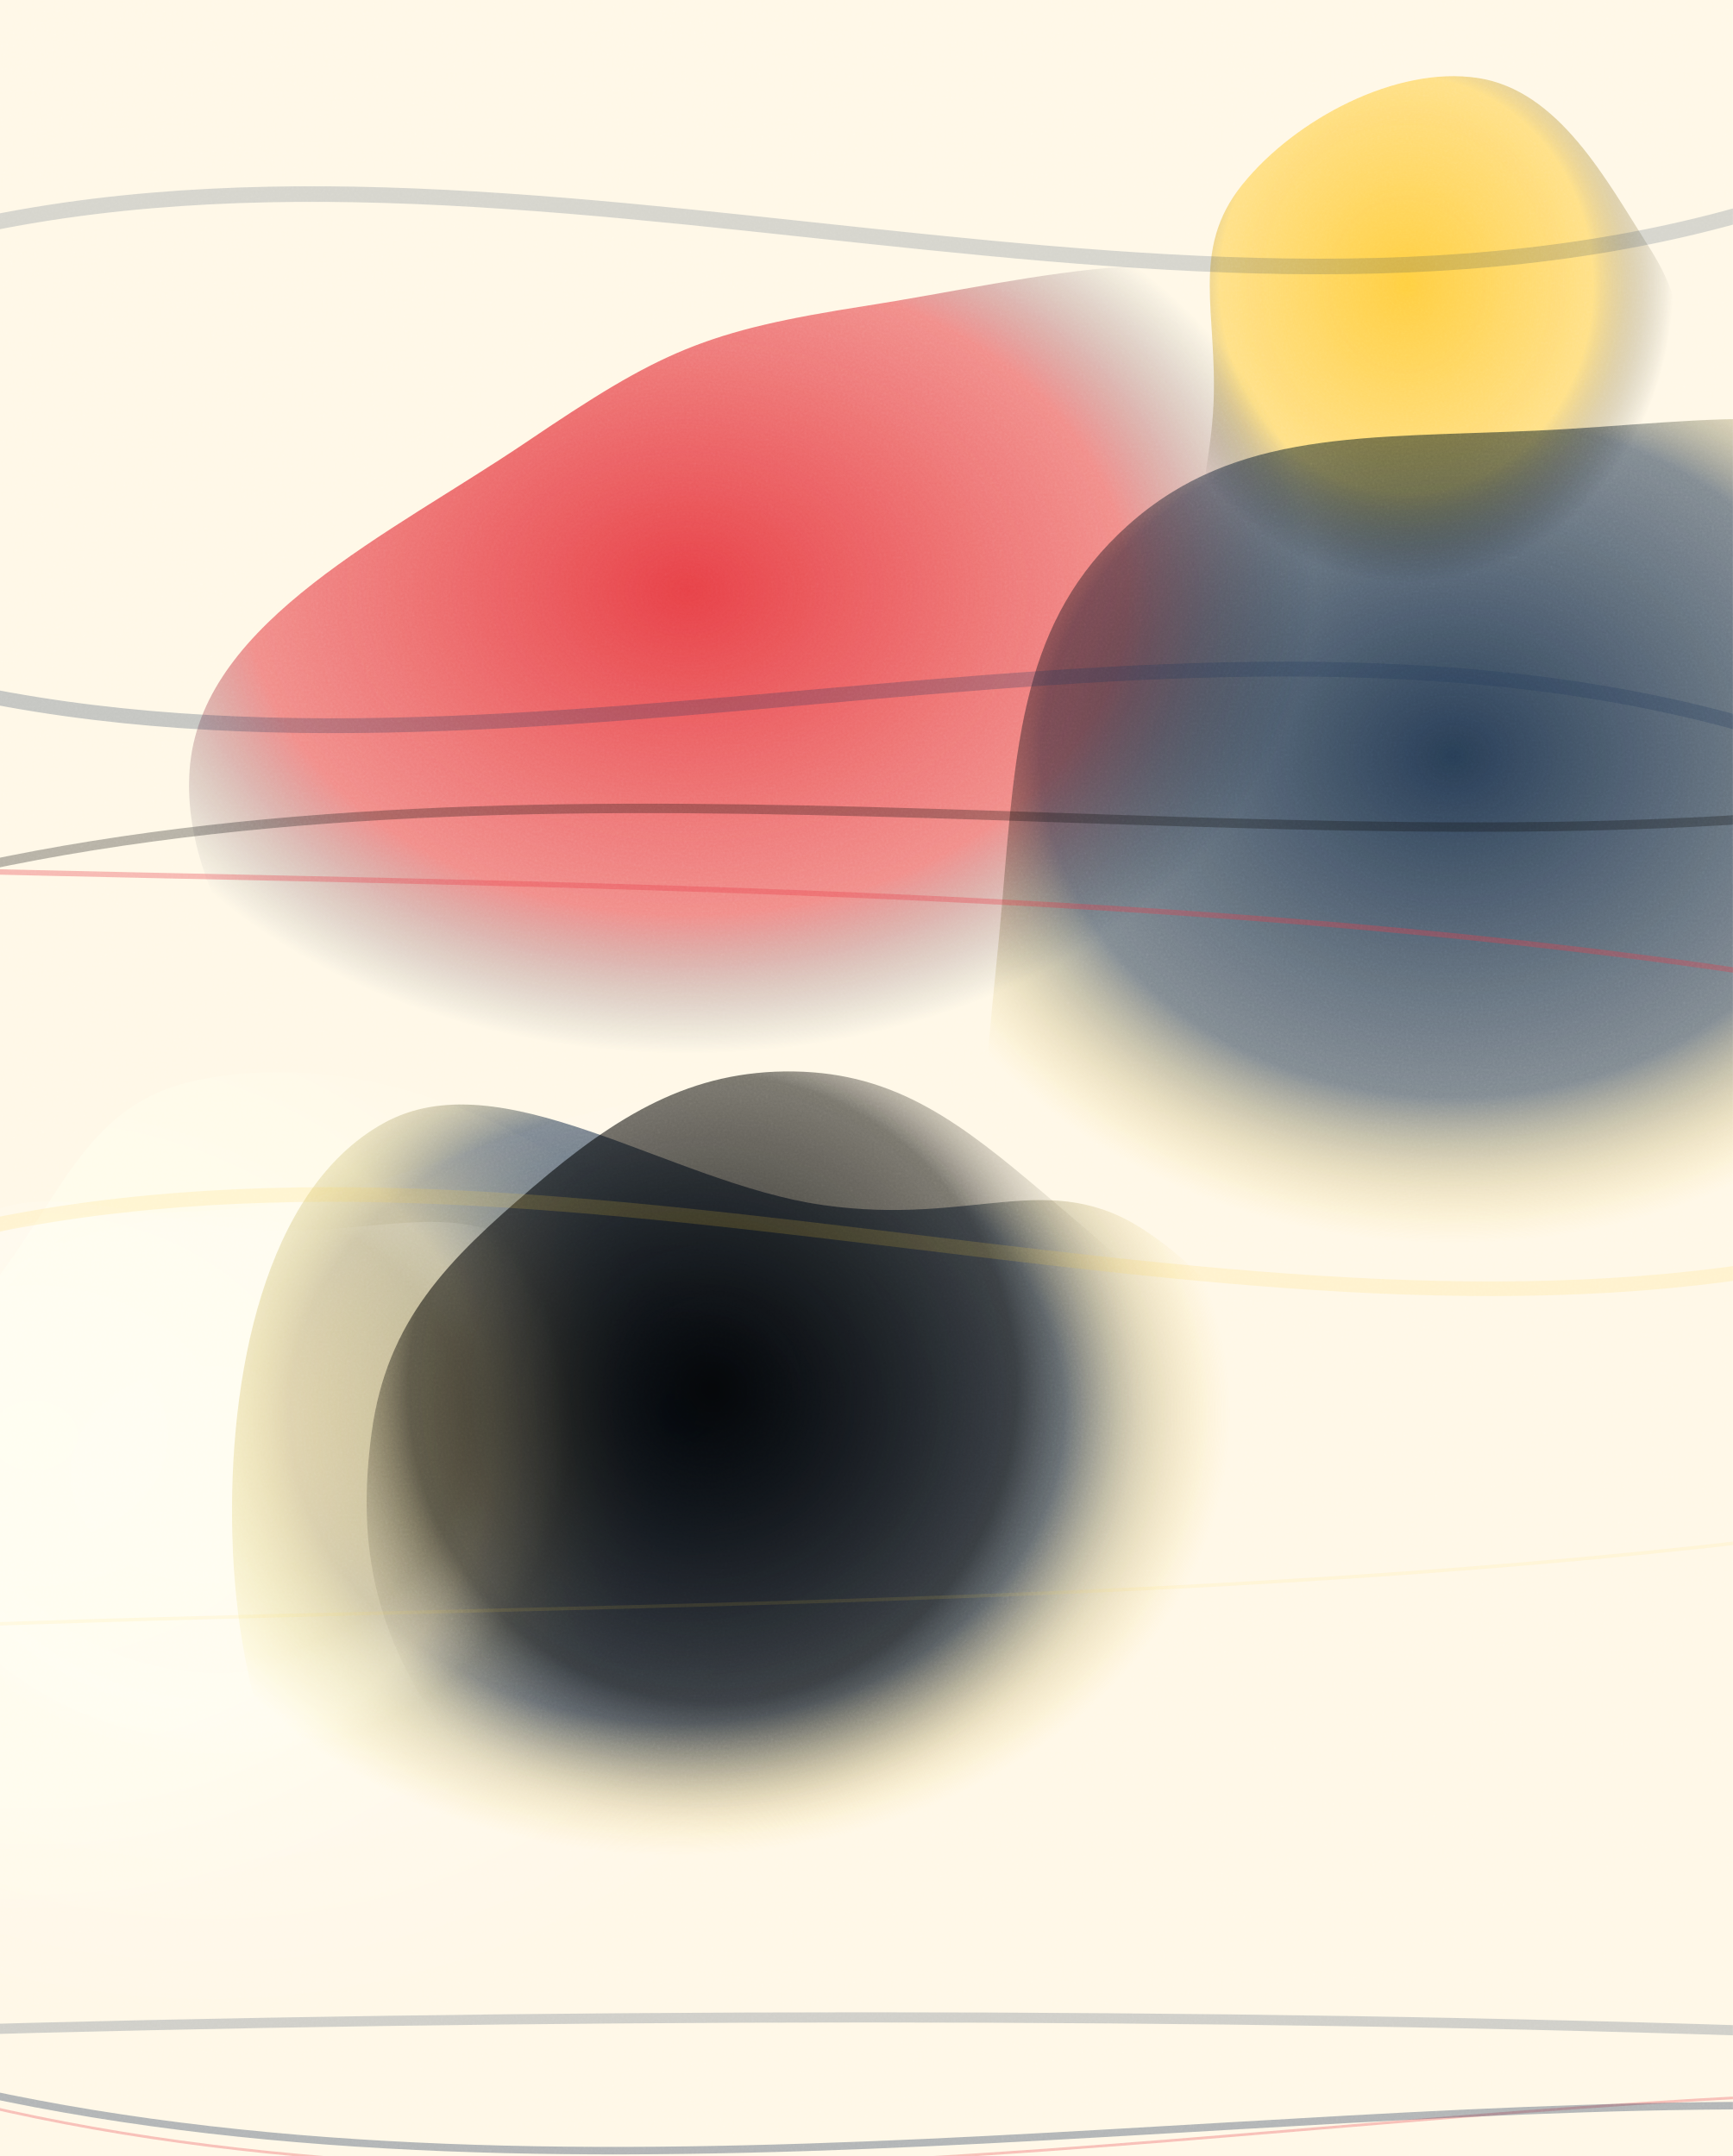
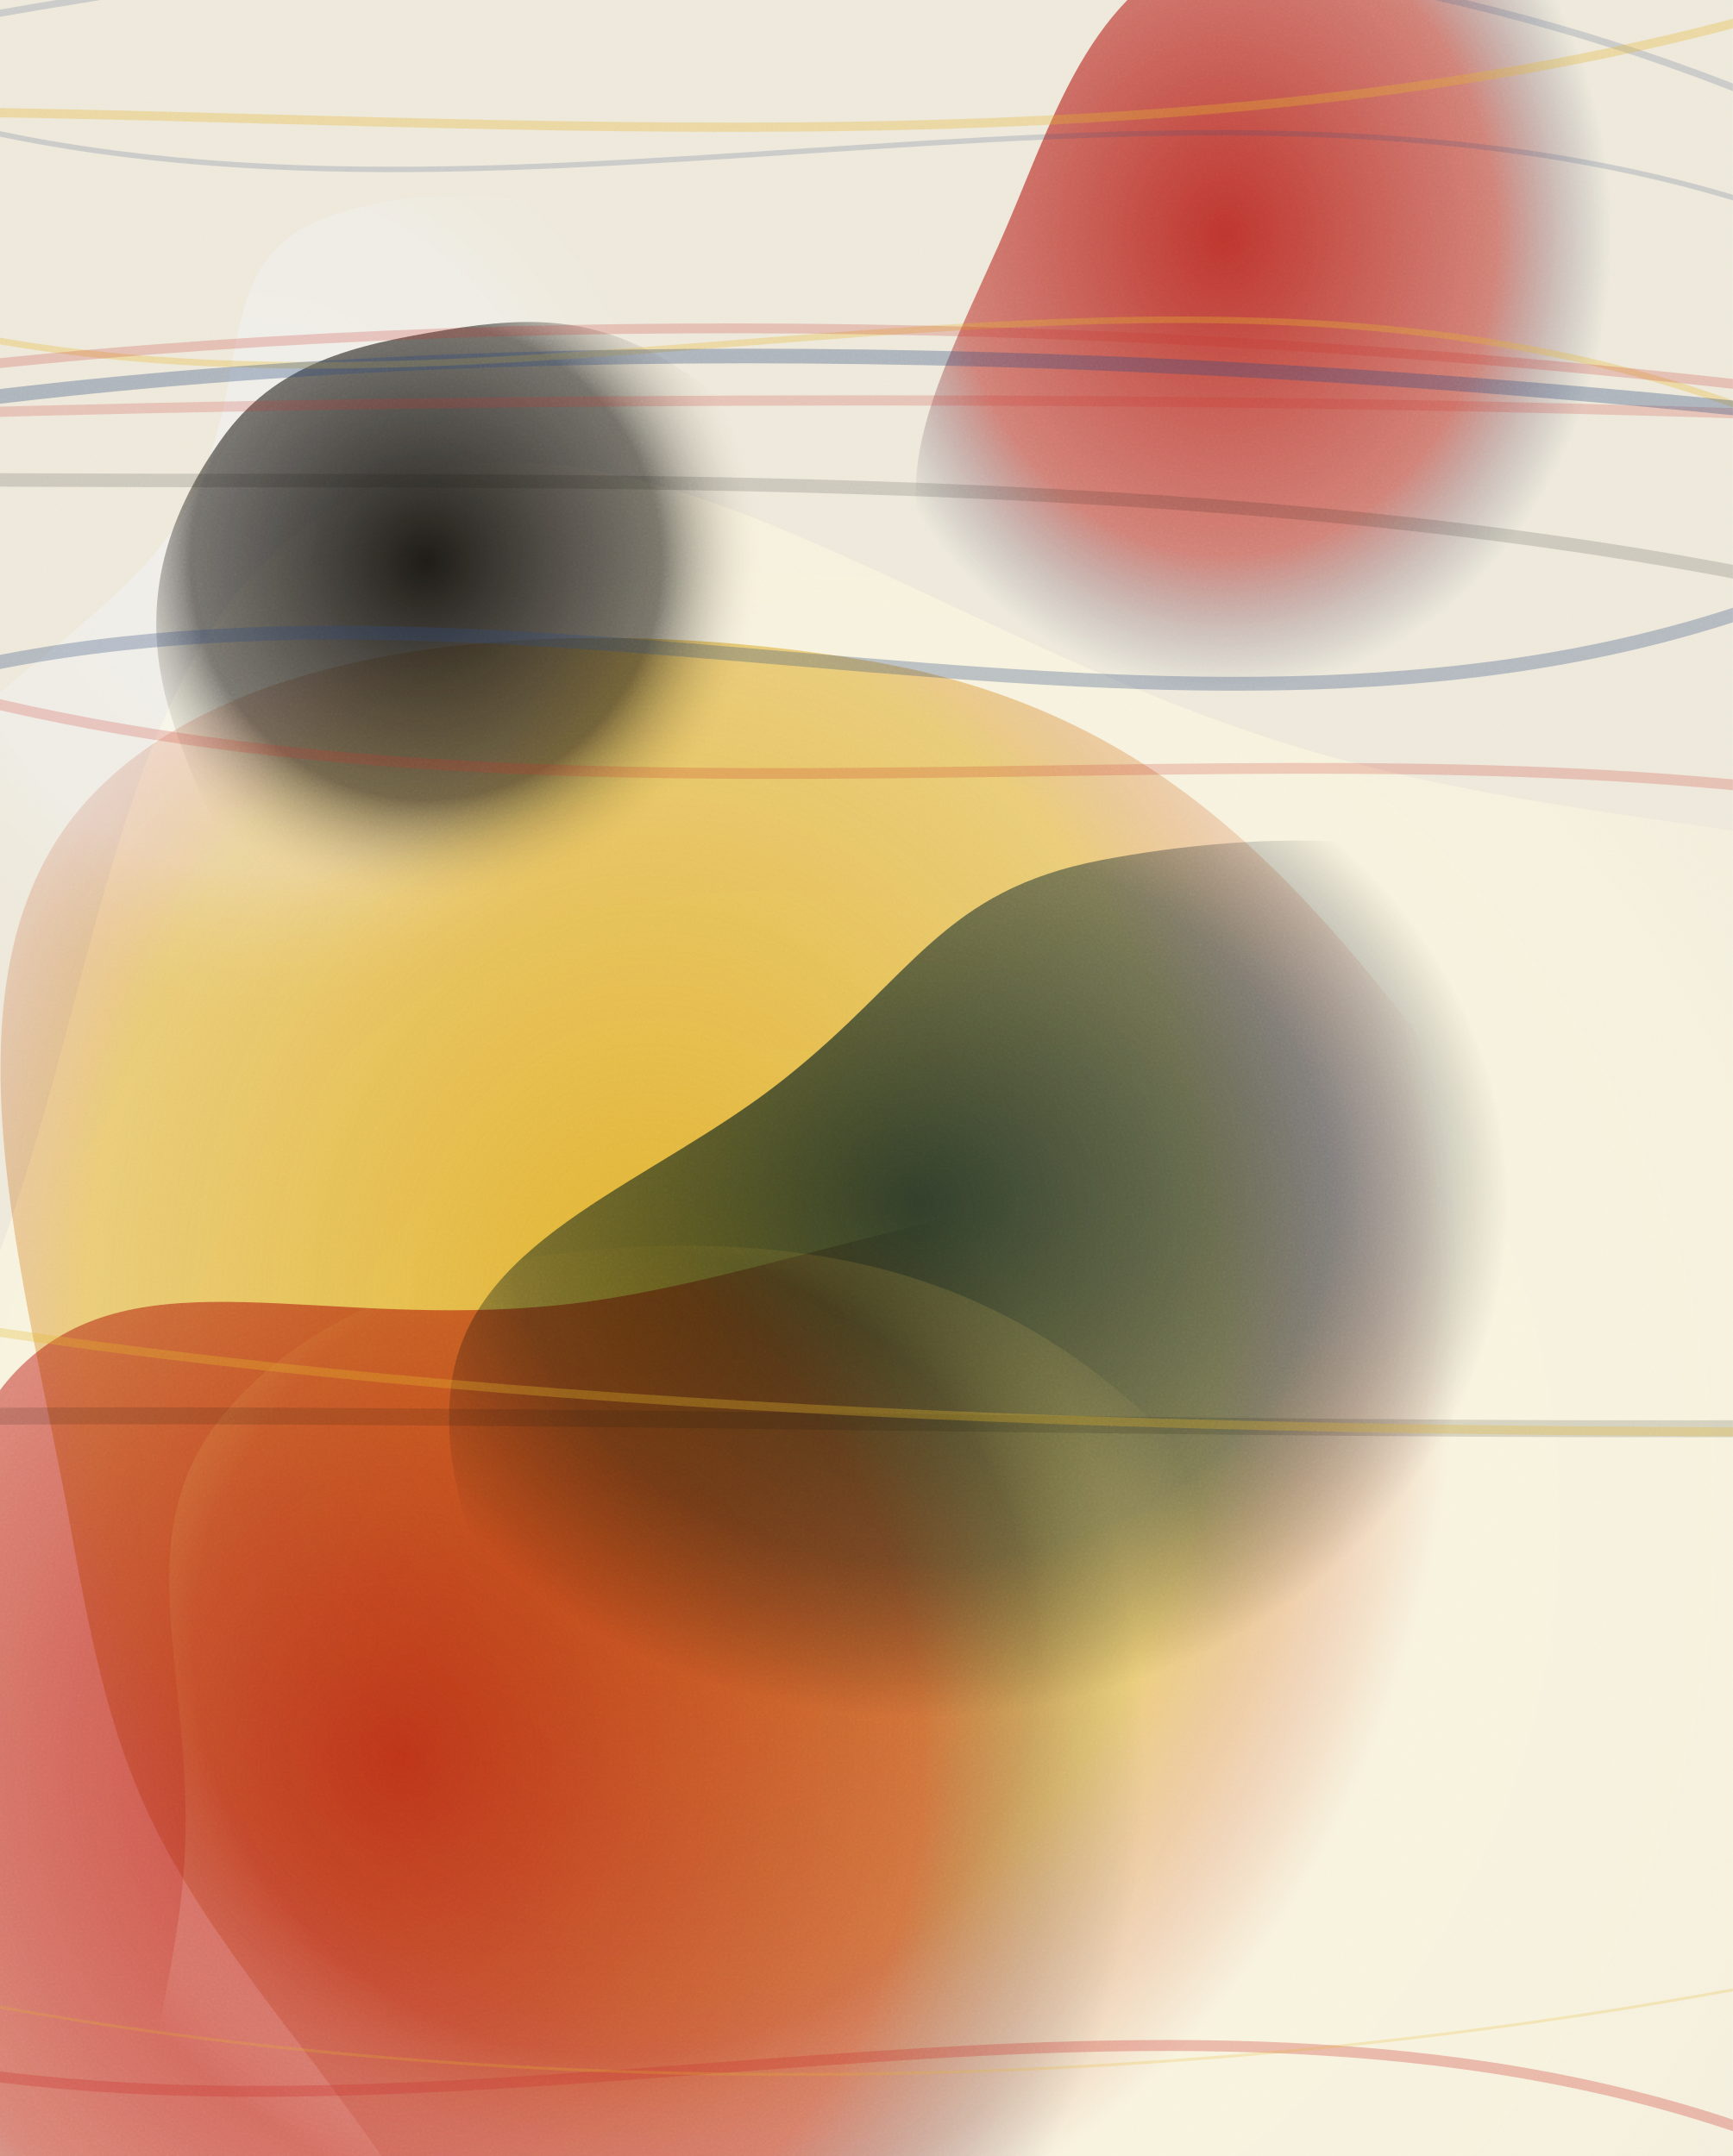
<svg xmlns="http://www.w3.org/2000/svg" viewBox="0 0 900 1120" preserveAspectRatio="xMidYMid slice" role="img">
  <defs>
    <filter id="g17" x="-10%" y="-10%" width="120%" height="120%">
      <feTurbulence type="fractalNoise" baseFrequency="0.8" numOctaves="3" seed="17" result="n" />
      <feColorMatrix in="n" type="saturate" values="0" />
      <feComponentTransfer>
        <feFuncA type="linear" slope="0.42" />
      </feComponentTransfer>
    </filter>
    <radialGradient id="rg17_0" cx="40%" cy="35%">
-       <stop offset="0%" stop-color="#E63946" stop-opacity=".95" />
-       <stop offset="70%" stop-color="#E63946" stop-opacity=".55" />
-       <stop offset="100%" stop-color="#1D3557" stop-opacity="0" />
+       <stop offset="0%" stop-color="#E4B429" stop-opacity=".95" />
+       <stop offset="70%" stop-color="#E4B429" stop-opacity=".55" />
+       <stop offset="100%" stop-color="#C8302B" stop-opacity="0" />
    </radialGradient>
    <radialGradient id="rg17_1" cx="40%" cy="35%">
-       <stop offset="0%" stop-color="#1D3557" stop-opacity=".95" />
-       <stop offset="70%" stop-color="#1D3557" stop-opacity=".55" />
-       <stop offset="100%" stop-color="#FFD23F" stop-opacity="0" />
+       <stop offset="0%" stop-color="#C8302B" stop-opacity=".95" />
+       <stop offset="70%" stop-color="#C8302B" stop-opacity=".55" />
+       <stop offset="100%" stop-color="#2C4A7C" stop-opacity="0" />
    </radialGradient>
    <radialGradient id="rg17_2" cx="40%" cy="35%">
-       <stop offset="0%" stop-color="#FFD23F" stop-opacity=".95" />
-       <stop offset="70%" stop-color="#FFD23F" stop-opacity=".55" />
-       <stop offset="100%" stop-color="#0F0F0F" stop-opacity="0" />
+       <stop offset="0%" stop-color="#2C4A7C" stop-opacity=".95" />
+       <stop offset="70%" stop-color="#2C4A7C" stop-opacity=".55" />
+       <stop offset="100%" stop-color="#14110D" stop-opacity="0" />
    </radialGradient>
    <radialGradient id="rg17_3" cx="40%" cy="35%">
-       <stop offset="0%" stop-color="#0F0F0F" stop-opacity=".95" />
-       <stop offset="70%" stop-color="#0F0F0F" stop-opacity=".55" />
-       <stop offset="100%" stop-color="#FFF8E7" stop-opacity="0" />
+       <stop offset="0%" stop-color="#14110D" stop-opacity=".95" />
+       <stop offset="70%" stop-color="#14110D" stop-opacity=".55" />
+       <stop offset="100%" stop-color="#EDE8DA" stop-opacity="0" />
    </radialGradient>
  </defs>
-   <rect width="900" height="1120" fill="#FFF8E7" />
-   <path d="M533.8,834.8 C515.2,918.0 403.6,941.6 327.4,999.3 C251.1,1057.0 239.5,1107.1 152.4,1123.2 C65.3,1139.2 -43.2,1137.3 -108.1,1079.6 C-173.0,1022.0 -186.7,919.0 -172.2,834.8 C-157.6,750.6 -100.1,700.6 -35.2,658.5 C29.7,616.3 61.3,638.9 152.4,623.8 C243.4,608.8 343.8,540.9 420.1,583.1 C496.4,625.3 552.4,751.6 533.8,834.8 Z" fill="url(#rg17_0)" style="mix-blend-mode:screen" />
-   <path d="M681.4,798.4 C695.0,874.6 714.9,983.0 664.1,1021.1 C613.3,1059.1 518.0,992.7 427.3,988.9 C336.6,985.1 271.9,1040.2 210.6,1002.1 C149.3,964.0 123.0,882.1 120.7,798.4 C118.3,714.7 137.5,618.1 198.8,583.7 C260.1,549.2 347.9,614.7 427.3,626.0 C506.7,637.3 545.0,605.6 595.8,640.0 C646.6,674.5 667.7,722.2 681.4,798.4 Z" fill="url(#rg17_1)" style="mix-blend-mode:multiply" />
-   <path d="M875.9,210.7 C882.3,250.0 909.9,298.8 888.2,324.2 C866.5,349.7 818.4,335.5 767.4,338.0 C716.5,340.5 661.0,362.0 633.6,336.5 C606.2,311.0 627.9,258.8 630.2,210.7 C632.5,162.6 617.8,129.9 645.2,95.9 C672.7,61.8 725.3,34.1 767.4,40.5 C809.6,46.8 834.2,93.5 855.9,127.5 C877.6,161.6 869.4,171.4 875.9,210.7 Z" fill="url(#rg17_2)" style="mix-blend-mode:multiply" />
-   <path d="M328.7,780.8 C334.2,838.2 342.3,902.1 304.1,937.4 C265.9,972.7 194.8,966.2 137.5,957.4 C80.2,948.6 49.6,928.6 17.8,893.3 C-14.1,858.0 -14.9,832.1 -21.6,780.8 C-28.3,729.5 -47.5,665.1 -15.7,636.8 C16.1,608.4 79.1,636.3 137.5,639.0 C195.9,641.7 238.1,621.9 276.4,650.2 C314.6,678.6 323.1,723.3 328.7,780.8 Z" fill="url(#rg17_3)" style="mix-blend-mode:screen" />
-   <path d="M740.6,396.4 C732.2,481.5 713.4,548.2 655.3,589.3 C597.2,630.4 534.7,599.6 450.2,601.9 C365.6,604.3 302.8,642.1 232.5,601.0 C162.2,559.9 90.7,470.7 98.8,396.4 C106.9,322.2 202.7,277.4 273.0,229.9 C343.3,182.4 365.2,172.0 450.2,158.8 C535.1,145.6 639.6,116.2 697.7,163.7 C755.8,211.2 749.1,311.3 740.6,396.4 Z" fill="url(#rg17_0)" style="mix-blend-mode:multiply" />
-   <path d="M1118.2,471.8 C1108.8,550.8 1048.8,606.7 984.8,647.3 C920.8,687.9 885.2,663.0 798.1,674.7 C710.9,686.4 604.6,746.5 549.0,705.9 C493.5,665.4 512.8,558.5 520.2,471.8 C527.6,385.2 530.6,322.2 586.1,272.6 C641.7,223.0 709.0,227.7 798.1,223.7 C887.2,219.6 967.5,202.7 1031.5,252.4 C1095.6,302.0 1127.6,392.8 1118.2,471.8 Z" fill="url(#rg17_1)" style="mix-blend-mode:multiply" />
-   <path d="M427.8,840.1 C418.7,916.0 346.8,968.4 281.7,1008.4 C216.7,1048.4 190.7,1024.8 102.7,1040.2 C14.7,1055.7 -87.2,1125.6 -158.4,1085.5 C-229.6,1045.5 -276.8,916.3 -253.4,840.1 C-230.0,763.9 -112.5,760.6 -41.3,704.8 C30.0,649.0 29.0,576.3 102.7,561.1 C176.4,545.9 262.3,573.1 327.4,628.9 C392.4,684.7 436.9,764.2 427.8,840.1 Z" fill="url(#rg17_2)" style="mix-blend-mode:screen" />
-   <path d="M633.2,744.2 C644.8,804.3 645.4,865.5 601.2,921.8 C557.0,978.0 485.0,1028.1 412.3,1025.5 C339.6,1022.8 281.3,964.8 237.5,908.5 C193.6,852.3 185.2,802.5 193.0,744.2 C200.9,685.8 232.9,654.3 276.7,616.8 C320.6,579.2 359.0,555.8 412.3,556.6 C465.6,557.4 499.2,583.4 543.4,621.0 C587.6,658.5 621.6,684.0 633.2,744.2 Z" fill="url(#rg17_3)" style="mix-blend-mode:multiply" />
-   <path d="M-40,124 C270,43 630,209 940,100" stroke="#1D3557" stroke-width="8.1" fill="none" opacity="0.18" stroke-linecap="round" />
-   <path d="M-40,354 C270,431 630,281 940,387" stroke="#1D3557" stroke-width="7.7" fill="none" opacity="0.26" stroke-linecap="round" />
-   <path d="M-40,452 C270,460 630,460 940,510" stroke="#E63946" stroke-width="2.8" fill="none" opacity="0.33" stroke-linecap="round" />
-   <path d="M-40,645 C270,564 630,715 940,655" stroke="#FFD23F" stroke-width="7.6" fill="none" opacity="0.15" stroke-linecap="round" />
-   <path d="M-40,457 C270,381 630,450 940,423" stroke="#0F0F0F" stroke-width="4.9" fill="none" opacity="0.30" stroke-linecap="round" />
-   <path d="M-40,1086 C270,1169 630,1100 940,1088" stroke="#E63946" stroke-width="1.4" fill="none" opacity="0.30" stroke-linecap="round" />
-   <path d="M-40,1080 C270,1157 630,1090 940,1094" stroke="#1D3557" stroke-width="3.9" fill="none" opacity="0.34" stroke-linecap="round" />
-   <path d="M-40,845 C270,833 630,836 940,797" stroke="#FFD23F" stroke-width="1.8" fill="none" opacity="0.10" stroke-linecap="round" />
-   <path d="M-40,1055 C270,1046 630,1045 940,1056" stroke="#1D3557" stroke-width="5.3" fill="none" opacity="0.21" stroke-linecap="round" />
+   <rect width="900" height="1120" fill="#EDE8DA" />
+   <path d="M1335.2,1036.2 C1294.3,1205.1 1103.3,1255.6 973.8,1388.5 C844.3,1521.5 843.7,1618.9 687.7,1701.1 C531.8,1783.3 365.5,1846.9 194.0,1799.6 C22.6,1752.3 -88.4,1617.4 -169.5,1464.7 C-250.6,1312.0 -240.6,1187.8 -211.6,1036.2 C-182.6,884.6 -104.6,862.7 -24.6,706.7 C55.4,550.7 47.2,319.7 188.4,256.4 C329.5,193.1 483.2,332.7 681.2,390.3 C879.2,447.8 1047.5,415.0 1178.3,544.2 C1309.1,673.4 1376.1,867.4 1335.2,1036.2 Z" fill="url(#rg17_0)" style="mix-blend-mode:screen" />
+   <path d="M627.3,972.3 C629.5,1105.5 717.9,1214.7 650.7,1310.4 C583.4,1406.1 438.8,1447.1 291.0,1450.8 C143.2,1454.5 -27.4,1424.6 -88.3,1328.9 C-149.2,1233.2 -33.5,1096.2 -13.5,972.3 C6.4,848.4 -49.7,768.3 11.2,709.4 C72.1,650.5 165.3,690.9 291.0,677.9 C416.7,664.9 572.5,585.6 639.7,644.5 C707.0,703.3 625.1,839.1 627.3,972.3 Z" fill="url(#rg17_1)" style="mix-blend-mode:multiply" />
+   <path d="M824.0,715.2 C824.0,808.8 871.4,901.3 821.0,949.3 C770.6,997.3 667.3,959.3 572.0,955.2 C476.7,951.1 412.1,976.9 344.7,928.9 C277.3,880.9 222.5,788.9 235.0,715.2 C247.6,641.5 340.0,614.1 407.4,560.4 C474.8,506.8 489.3,462.7 572.0,446.8 C654.7,431.0 770.4,427.7 820.8,481.3 C871.2,535.0 823.9,621.6 824.0,715.2 Z" fill="url(#rg17_2)" style="mix-blend-mode:multiply" />
+   <path d="M694.5,964.6 C689.1,1049.2 640.5,1110.7 574.1,1163.5 C507.6,1216.4 458.9,1217.7 362.4,1228.9 C266.0,1240.0 145.0,1272.0 91.6,1219.1 C38.3,1166.3 90.8,1061.6 95.9,964.6 C101.0,867.5 63.6,797.3 117.0,733.8 C170.3,670.4 265.6,645.9 362.4,647.2 C459.2,648.5 534.5,676.9 600.9,740.4 C667.3,803.9 699.9,880.0 694.5,964.6 Z" fill="url(#rg17_3)" style="mix-blend-mode:screen" />
+   <path d="M809.3,796.4 C824.4,916.3 879.4,1023.4 807.8,1131.6 C736.1,1239.8 580.6,1349.9 451.2,1337.4 C321.9,1324.9 243.8,1177.4 161.0,1069.2 C78.2,961.0 60.2,927.2 37.2,796.4 C14.1,665.7 -37.1,505.9 45.7,415.3 C128.5,324.7 313.9,319.9 451.2,343.3 C588.5,366.7 660.7,441.5 732.4,532.2 C804.0,622.8 794.2,676.5 809.3,796.4 Z" fill="url(#rg17_0)" style="mix-blend-mode:multiply" />
+   <path d="M832.5,206.5 C833.1,288.5 903.3,375.5 865.7,413.2 C828.2,450.8 720.8,417.5 644.7,394.8 C568.6,372.0 510.6,352.6 485.3,299.4 C460.0,246.2 488.6,194.5 518.1,128.5 C547.6,62.6 563.9,-5.5 632.8,-30.5 C701.8,-55.6 822.9,-44.2 862.9,3.2 C902.8,50.7 831.9,124.6 832.5,206.5 Z" fill="url(#rg17_1)" style="mix-blend-mode:multiply" />
+   <path d="M398.7,326.2 C385.4,384.3 353.9,376.5 303.4,432.1 C252.9,487.7 216.3,601.7 146.1,604.2 C75.9,606.7 -36.9,511.0 -47.6,444.5 C-58.4,377.9 50.3,337.1 92.3,271.3 C134.4,205.6 107.0,141.8 162.5,115.9 C218.0,90.0 322.7,99.9 369.9,141.9 C417.2,184.0 412.0,268.2 398.7,326.2 Z" fill="url(#rg17_2)" style="mix-blend-mode:screen" />
+   <path d="M426.1,295.1 C434.6,347.2 437.1,405.8 393.4,450.5 C349.6,495.2 268.0,534.2 207.2,518.7 C146.3,503.2 107.7,431.1 89.2,373.1 C70.7,315.1 86.2,268.9 114.7,228.6 C143.1,188.3 184.3,179.1 231.5,171.4 C278.6,163.6 311.7,165.3 350.6,190.0 C389.5,214.8 417.5,243.0 426.1,295.1 Z" fill="url(#rg17_3)" style="mix-blend-mode:multiply" />
+   <path d="M-40,169 C270,242 630,88 940,226" stroke="#E4B429" stroke-width="3.4" fill="none" opacity="0.31" stroke-linecap="round" />
+   <path d="M-40,353 C270,272 630,430 940,305" stroke="#2C4A7C" stroke-width="7.2" fill="none" opacity="0.30" stroke-linecap="round" />
+   <path d="M-40,736 C270,733 630,744 940,742" stroke="#14110D" stroke-width="8.8" fill="none" opacity="0.15" stroke-linecap="round" />
+   <path d="M-40,1073 C270,1127 630,992 940,1119" stroke="#C8302B" stroke-width="5.7" fill="none" opacity="0.30" stroke-linecap="round" />
+   <path d="M-40,249 C270,252 630,239 940,305" stroke="#14110D" stroke-width="7.0" fill="none" opacity="0.15" stroke-linecap="round" />
+   <path d="M-40,356 C270,441 630,374 940,412" stroke="#C8302B" stroke-width="5.6" fill="none" opacity="0.22" stroke-linecap="round" />
+   <path d="M-40,60 C270,144 630,1 940,116" stroke="#2C4A7C" stroke-width="2.8" fill="none" opacity="0.18" stroke-linecap="round" />
+   <path d="M-40,193 C270,157 630,167 940,204" stroke="#C8302B" stroke-width="5.1" fill="none" opacity="0.23" stroke-linecap="round" />
+   <path d="M-40,215 C270,206 630,205 940,216" stroke="#C8302B" stroke-width="5.3" fill="none" opacity="0.21" stroke-linecap="round" />
+   <path d="M-40,14 C270,-43 630,-75 940,62" stroke="#2C4A7C" stroke-width="3.7" fill="none" opacity="0.18" stroke-linecap="round" />
+   <path d="M-40,58 C270,61 630,94 940,1" stroke="#E4B429" stroke-width="4.8" fill="none" opacity="0.32" stroke-linecap="round" />
+   <path d="M-40,686 C270,736 630,743 940,744" stroke="#E4B429" stroke-width="4.6" fill="none" opacity="0.30" stroke-linecap="round" />
+   <path d="M-40,1035 C270,1098 630,1088 940,1026" stroke="#E4B429" stroke-width="1.5" fill="none" opacity="0.23" stroke-linecap="round" />
+   <path d="M-40,211 C270,169 630,183 940,216" stroke="#2C4A7C" stroke-width="7.6" fill="none" opacity="0.33" stroke-linecap="round" />
  <rect width="900" height="1120" filter="url(#g17)" opacity=".33" style="mix-blend-mode:overlay" />
</svg>
